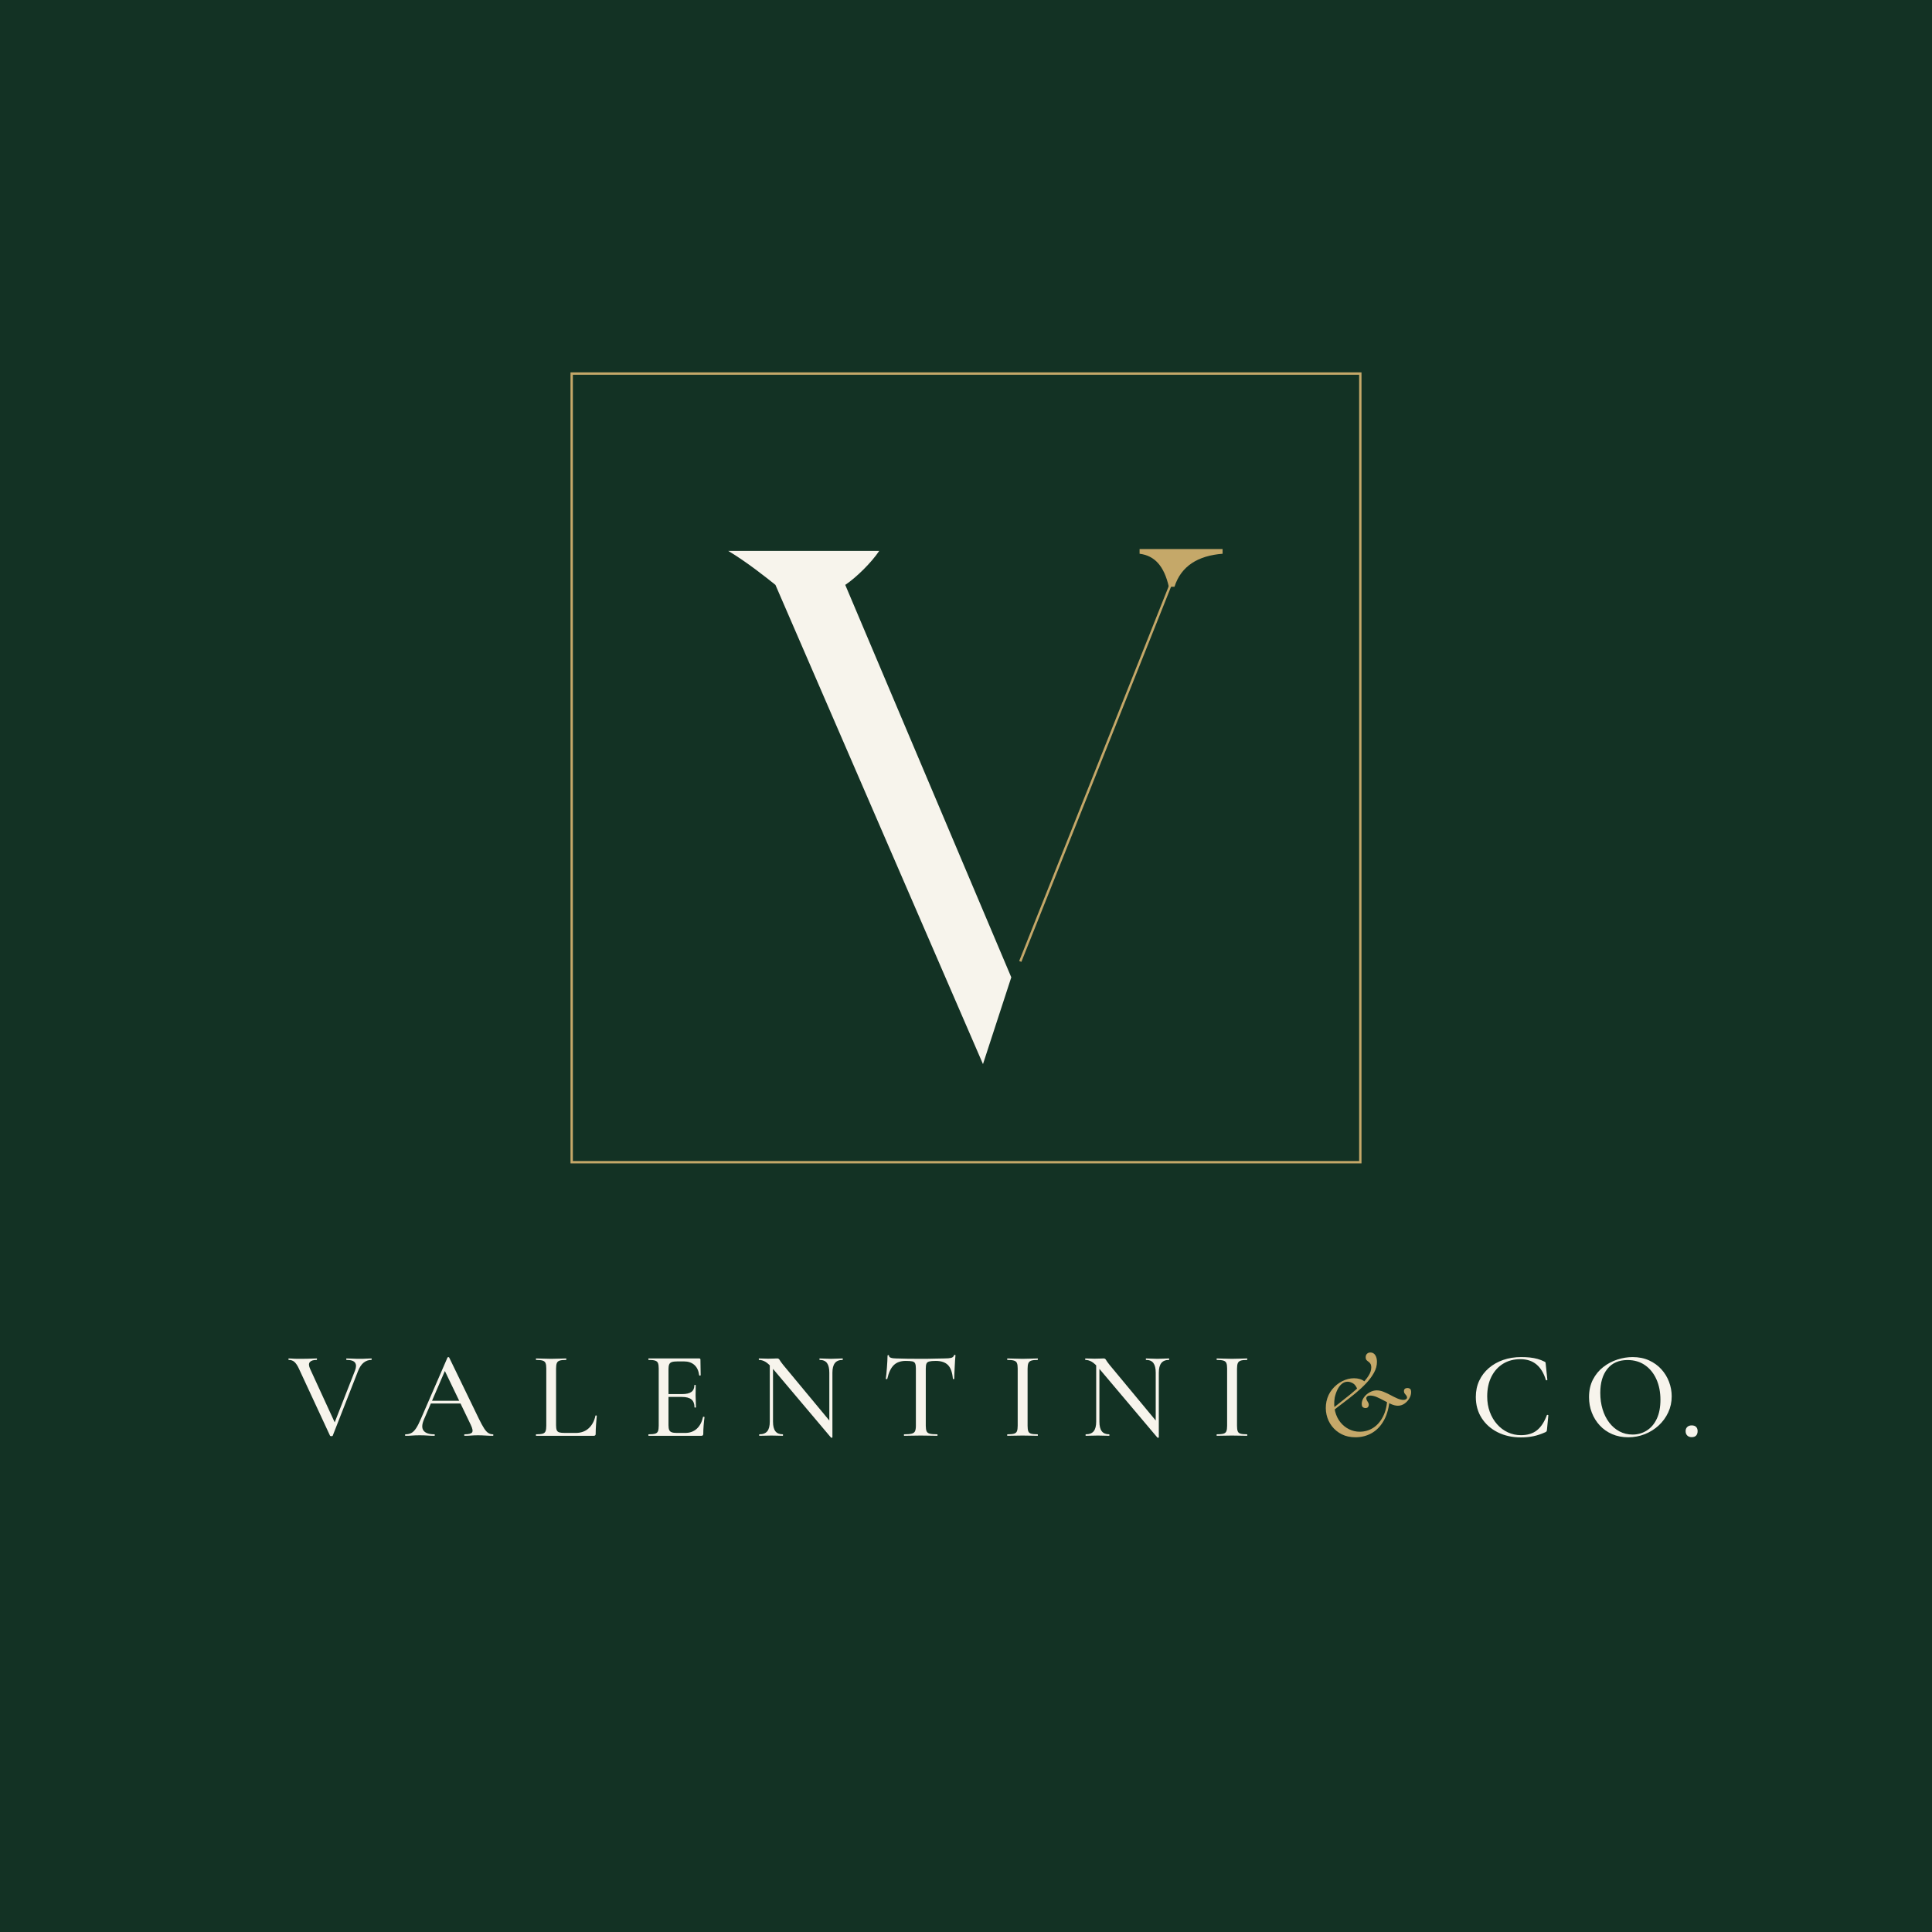
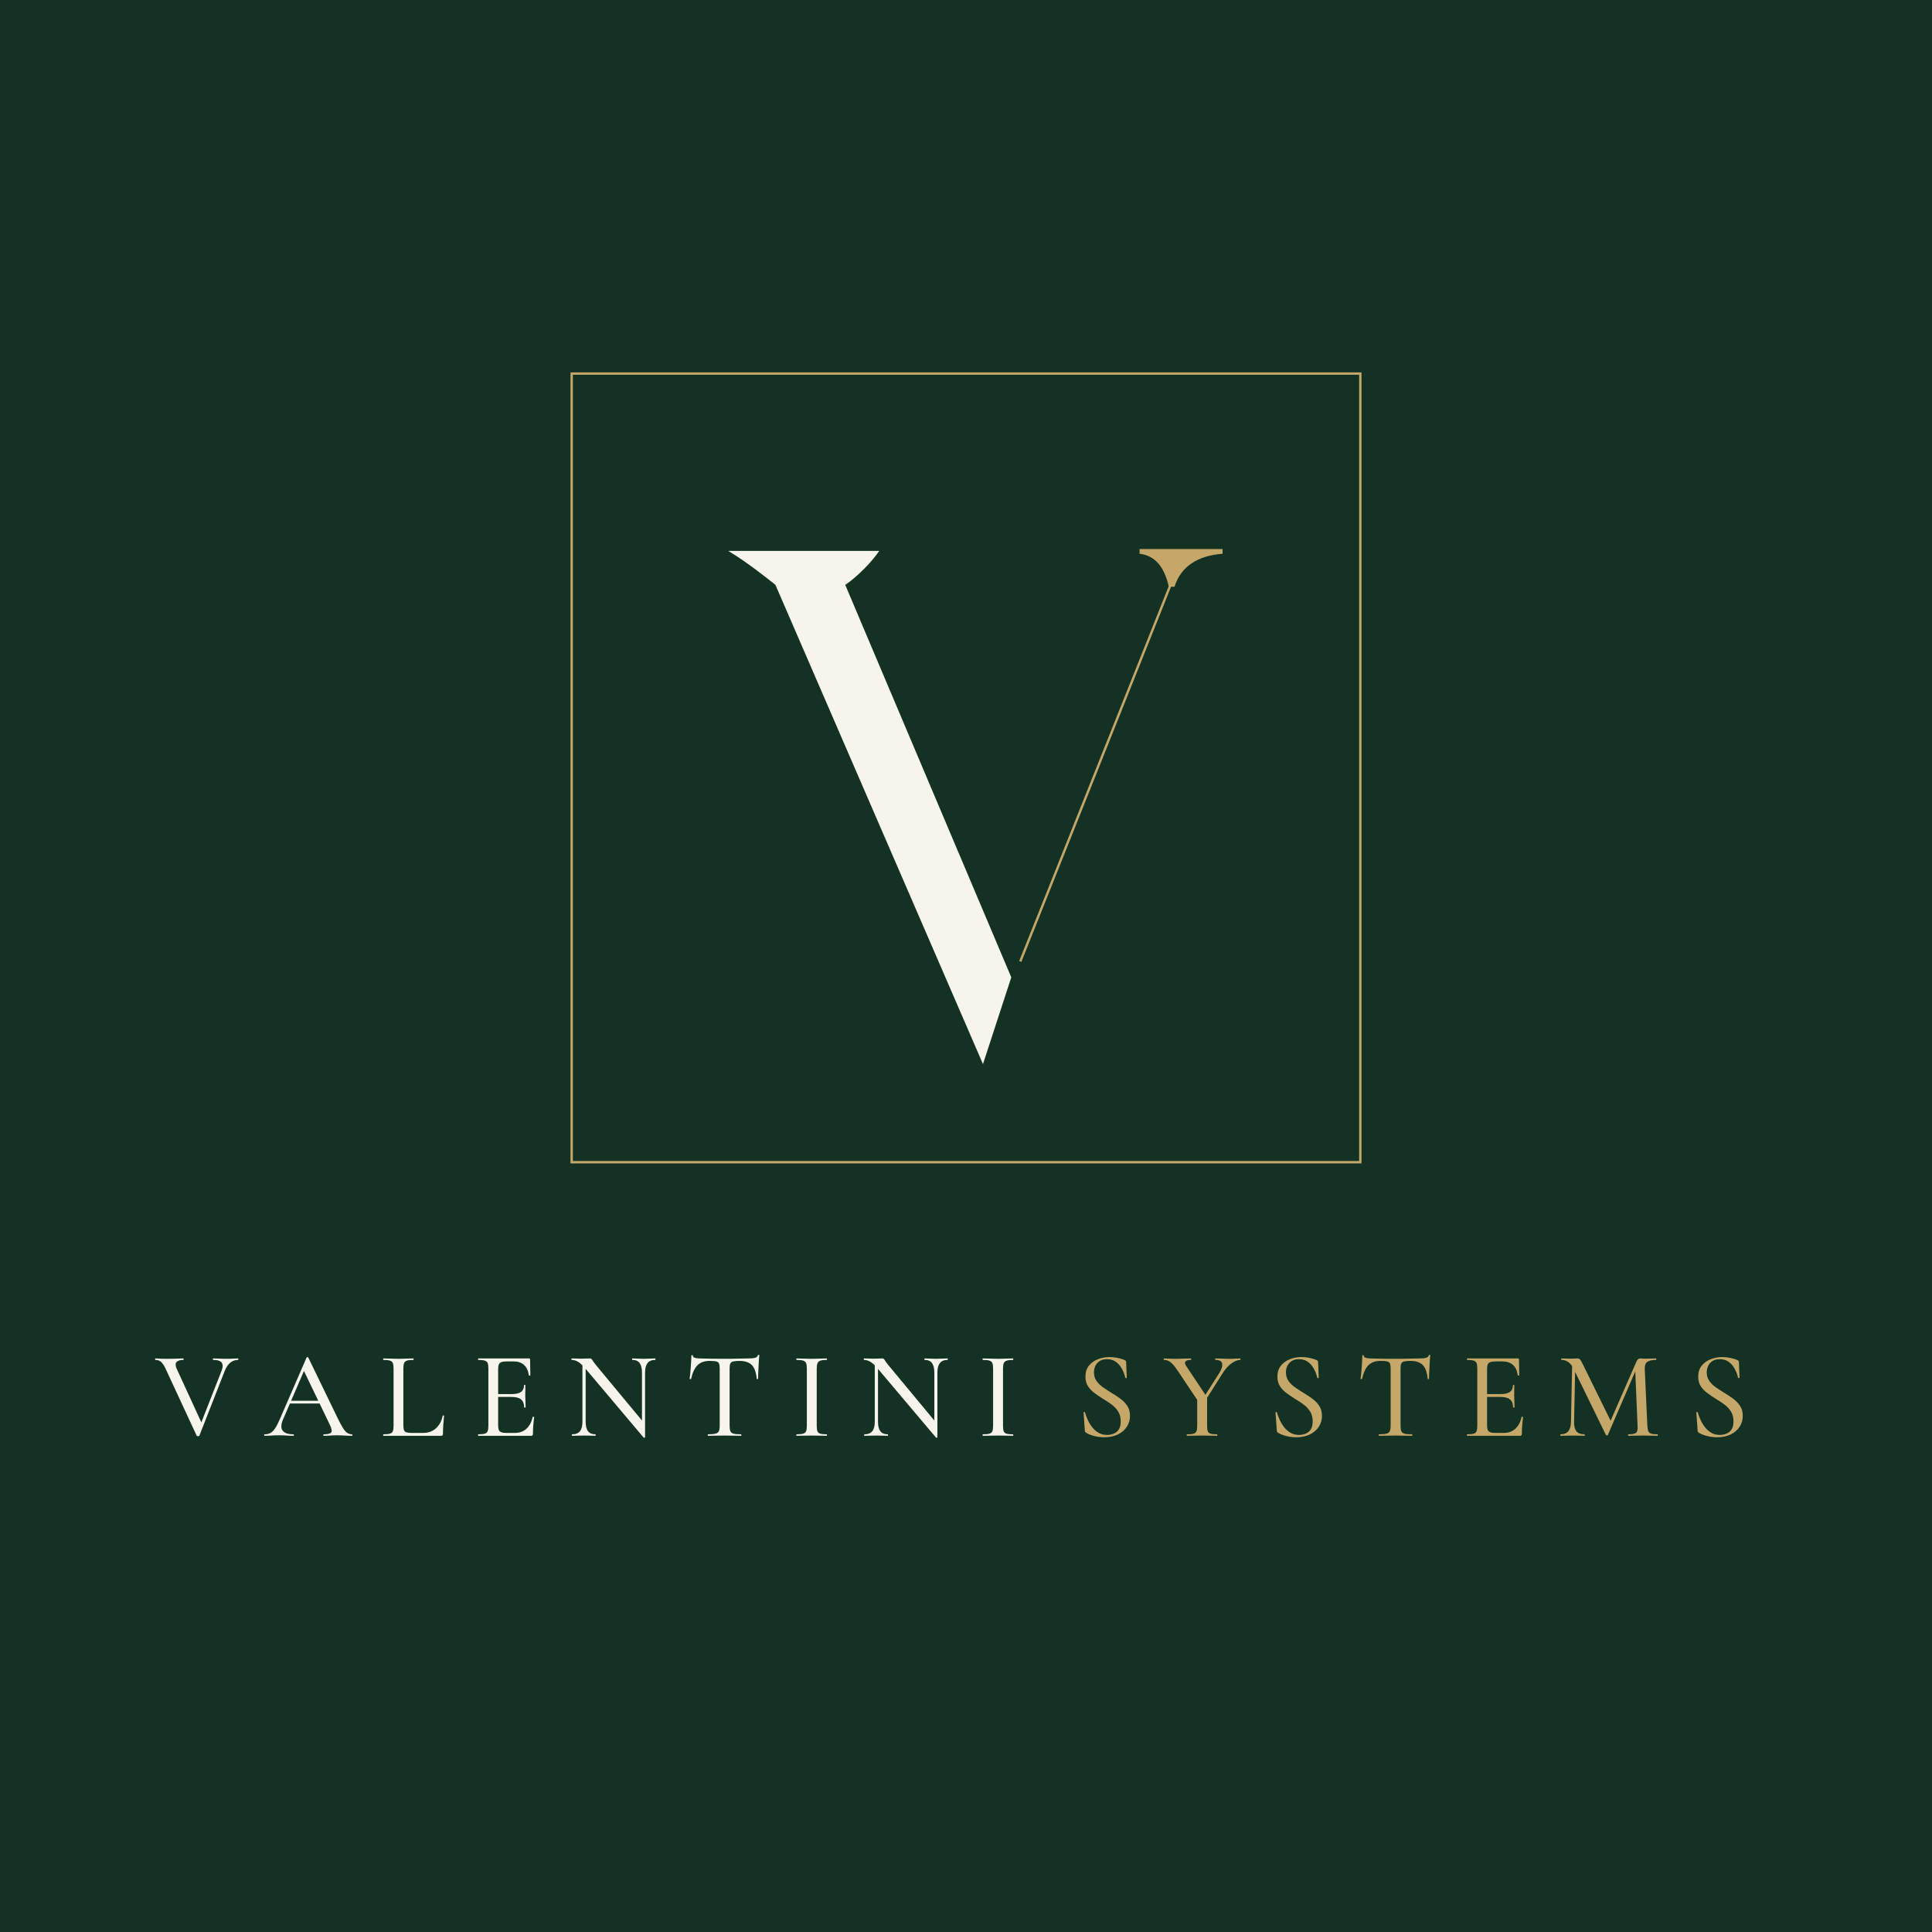
<svg xmlns="http://www.w3.org/2000/svg" viewBox="0 0 1024 1024">
  <rect width="1024" height="1024" fill="#133224" />
  <g transform="translate(302 197)">
    <rect x="1" y="1" width="418" height="418" fill="none" stroke="#C5A869" stroke-width="1.25" vector-effect="non-scaling-stroke" />
    <path fill="#F7F4EC" d="M 84 95 H 164 C 160 101, 152 109, 146 113 L 234 321 L 219 367 L 109 113 C 104 109, 94 101, 84 95 Z" />
    <path fill="#C5A869" d="M 302 94 H 346 V 96.5 C 333 97.5, 324 103, 320.5 114 L 317.5 114 C 315 103, 310 97.5, 302 96.5 Z" />
    <line x1="318" y1="114" x2="239" y2="312" stroke="#C5A869" stroke-width="1.25" stroke-linecap="square" vector-effect="non-scaling-stroke" />
  </g>
-   <path fill="#F7F4EC" d="M196.821 720.0Q197.018 720.0 197.018 720.394Q197.018 720.787 196.821 720.787Q194.59 720.787 192.786 722.198Q190.982 723.608 189.736 726.757L176.354 760.934Q176.288 761.197 175.665 761.197Q175.042 761.197 174.91 760.934L158.445 725.445Q157.33 723.018 156.116 721.902Q154.902 720.787 153.066 720.787Q152.869 720.787 152.869 720.394Q152.869 720.0 153.066 720.0Q153.918 720.0 154.64 720.066Q155.362 720.131 156.214 720.164Q157.067 720.197 158.314 720.197Q160.806 720.197 162.578 720.164Q164.349 720.131 165.595 720.066Q166.842 720.0 167.826 720.0Q168.022 720.0 168.022 720.394Q168.022 720.787 167.826 720.787Q165.202 720.787 164.218 721.935Q163.234 723.083 164.414 725.642L177.862 754.899L175.501 758.704L188.162 726.429Q189.211 723.739 188.194 722.263Q187.178 720.787 183.701 720.787Q183.504 720.787 183.504 720.394Q183.504 720.0 183.701 720.0Q185.406 720.0 186.948 720.098Q188.49 720.197 190.982 720.197Q192.885 720.197 194.033 720.098Q195.181 720.0 196.821 720.0Z" />
-   <path fill="#F7F4EC" d="M227.267 743.878 228.054 742.435H245.898L246.357 743.878ZM261.182 760.213Q261.51 760.213 261.51 760.606Q261.51 761.0 261.182 761.0Q259.28 761.0 257.279 760.869Q255.278 760.738 253.376 760.738Q251.277 760.738 249.735 760.869Q248.194 761.0 246.291 761.0Q246.029 761.0 246.029 760.606Q246.029 760.213 246.291 760.213Q249.506 760.213 250.227 759.196Q250.949 758.179 249.506 755.162L235.402 725.838L237.501 722.69L224.709 752.341Q223.003 756.342 224.512 758.278Q226.021 760.213 230.154 760.213Q230.482 760.213 230.482 760.606Q230.482 761.0 230.154 761.0Q228.186 761.0 226.546 760.869Q224.906 760.738 222.413 760.738Q219.986 760.738 218.51 760.869Q217.034 761.0 214.934 761.0Q214.672 761.0 214.672 760.606Q214.672 760.213 214.934 760.213Q216.706 760.213 218.018 759.524Q219.33 758.835 220.543 756.998Q221.757 755.162 223.2 751.75L237.173 719.541Q237.238 719.344 237.632 719.311Q238.026 719.278 238.091 719.541L253.835 752.013Q255.41 755.227 256.558 757.031Q257.706 758.835 258.821 759.524Q259.936 760.213 261.182 760.213Z" />
-   <path fill="#F7F4EC" d="M294.726 725.379V755.424Q294.726 757.13 295.087 758.015Q295.448 758.901 296.465 759.196Q297.482 759.491 299.515 759.491H305.091Q309.355 759.491 312.045 756.998Q314.734 754.506 315.587 750.373Q315.587 750.176 315.948 750.209Q316.309 750.242 316.309 750.438Q316.112 752.341 315.915 755.03Q315.718 757.72 315.718 760.016Q315.718 761.0 314.734 761.0H284.165Q284.034 761.0 284.034 760.606Q284.034 760.213 284.165 760.213Q286.461 760.213 287.609 759.885Q288.757 759.557 289.15 758.573Q289.544 757.589 289.544 755.686V725.314Q289.544 723.411 289.15 722.46Q288.757 721.509 287.609 721.148Q286.461 720.787 284.165 720.787Q284.034 720.787 284.034 720.394Q284.034 720.0 284.165 720.0Q285.739 720.0 287.806 720.098Q289.872 720.197 292.102 720.197Q294.464 720.197 296.465 720.098Q298.466 720.0 300.04 720.0Q300.171 720.0 300.171 720.394Q300.171 720.787 300.04 720.787Q297.744 720.787 296.629 721.148Q295.514 721.509 295.12 722.493Q294.726 723.477 294.726 725.379Z" />
-   <path fill="#F7F4EC" d="M371.766 761.0H343.821Q343.624 761.0 343.624 760.606Q343.624 760.213 343.821 760.213Q346.051 760.213 347.199 759.885Q348.347 759.557 348.741 758.573Q349.134 757.589 349.134 755.686V725.314Q349.134 723.411 348.741 722.46Q348.347 721.509 347.199 721.148Q346.051 720.787 343.821 720.787Q343.624 720.787 343.624 720.394Q343.624 720.0 343.821 720.0H370.586Q371.242 720.0 371.242 720.59L371.373 728.856Q371.373 729.053 371.012 729.086Q370.651 729.118 370.586 728.922Q370.126 725.314 368.027 723.444Q365.928 721.574 362.517 721.574H359.171Q357.203 721.574 356.154 721.902Q355.104 722.23 354.71 723.116Q354.317 724.002 354.317 725.576V755.424Q354.317 756.998 354.678 757.884Q355.038 758.77 356.022 759.13Q357.006 759.491 358.778 759.491H363.107Q366.846 759.491 369.274 757.294Q371.701 755.096 372.619 751.029Q372.619 750.832 373.013 750.898Q373.406 750.963 373.406 751.16Q373.144 752.931 372.947 755.424Q372.75 757.917 372.75 760.016Q372.75 761.0 371.766 761.0ZM368.093 745.912Q368.093 743.091 366.486 741.746Q364.878 740.402 361.336 740.402H351.824V738.893H361.533Q364.878 738.893 366.453 737.745Q368.027 736.597 368.027 734.17Q368.027 734.038 368.388 734.038Q368.749 734.038 368.749 734.17Q368.749 736.203 368.716 737.318Q368.683 738.434 368.683 739.68Q368.683 741.189 368.782 742.698Q368.88 744.206 368.88 745.912Q368.88 746.043 368.486 746.043Q368.093 746.043 368.093 745.912Z" />
-   <path fill="#F7F4EC" d="M408.003 753.522V721.509L409.709 721.64V753.522Q409.709 756.933 410.955 758.573Q412.202 760.213 414.891 760.213Q415.022 760.213 415.022 760.606Q415.022 761.0 414.891 761.0Q413.514 761.0 412.103 760.934Q410.693 760.869 408.922 760.869Q407.216 760.869 405.576 760.934Q403.936 761.0 402.493 761.0Q402.362 761.0 402.362 760.606Q402.362 760.213 402.493 760.213Q405.379 760.213 406.691 758.573Q408.003 756.933 408.003 753.522ZM441.197 761.853Q441.197 761.984 440.902 762.017Q440.606 762.05 440.475 761.984L409.578 725.379Q407.282 722.69 405.609 721.738Q403.936 720.787 402.296 720.787Q402.165 720.787 402.165 720.394Q402.165 720.0 402.296 720.0Q403.542 720.0 404.789 720.066Q406.035 720.131 407.085 720.131Q408.659 720.131 409.971 720.066Q411.283 720.0 411.939 720.0Q412.792 720.0 413.186 720.754Q413.579 721.509 415.088 723.411L440.672 754.243ZM441.197 727.544V761.853L439.557 759.819V727.544Q439.557 724.133 438.343 722.46Q437.13 720.787 434.44 720.787Q434.309 720.787 434.309 720.394Q434.309 720.0 434.44 720.0Q435.818 720.0 437.261 720.098Q438.704 720.197 440.41 720.197Q442.05 720.197 443.624 720.098Q445.198 720.0 446.576 720.0Q446.707 720.0 446.707 720.394Q446.707 720.787 446.576 720.787Q443.821 720.787 442.509 722.46Q441.197 724.133 441.197 727.544Z" />
-   <path fill="#F7F4EC" d="M480.054 721.312Q475.987 721.312 473.691 723.575Q471.395 725.838 470.28 730.824Q470.214 730.955 469.854 730.955Q469.493 730.955 469.493 730.758Q469.624 729.906 469.788 728.331Q469.952 726.757 470.083 724.92Q470.214 723.083 470.313 721.378Q470.411 719.672 470.411 718.557Q470.411 718.229 470.805 718.229Q471.198 718.229 471.198 718.557Q471.198 719.213 471.854 719.508Q472.51 719.803 473.363 719.902Q474.216 720.0 474.806 720.0Q480.448 720.197 487.992 720.197Q492.584 720.197 495.339 720.098Q498.094 720.0 500.653 720.0Q502.883 720.0 504.097 719.705Q505.31 719.41 505.638 718.36Q505.704 718.098 506.065 718.098Q506.426 718.098 506.426 718.36Q506.294 719.344 506.196 721.115Q506.098 722.886 505.999 724.789Q505.901 726.691 505.835 728.331Q505.77 729.971 505.77 730.758Q505.77 730.955 505.409 730.955Q505.048 730.955 505.048 730.758Q504.589 725.642 502.424 723.477Q500.259 721.312 495.995 721.312Q493.699 721.312 492.551 721.607Q491.403 721.902 491.042 722.755Q490.682 723.608 490.682 725.445V755.686Q490.682 757.589 491.108 758.573Q491.534 759.557 492.814 759.885Q494.093 760.213 496.782 760.213Q496.914 760.213 496.914 760.606Q496.914 761.0 496.782 761.0Q495.011 761.0 492.814 760.934Q490.616 760.869 487.992 760.869Q485.499 760.869 483.302 760.934Q481.104 761.0 479.267 761.0Q479.07 761.0 479.07 760.606Q479.07 760.213 479.267 760.213Q481.826 760.213 483.17 759.885Q484.515 759.557 484.974 758.573Q485.434 757.589 485.434 755.686V725.314Q485.434 723.542 485.04 722.657Q484.646 721.771 483.466 721.542Q482.285 721.312 480.054 721.312Z" />
-   <path fill="#F7F4EC" d="M544.645 755.686Q544.645 757.589 545.006 758.573Q545.366 759.557 546.514 759.885Q547.662 760.213 549.958 760.213Q550.09 760.213 550.09 760.606Q550.09 761.0 549.958 761.0Q548.318 761.0 546.318 760.934Q544.317 760.869 541.955 760.869Q539.659 760.869 537.626 760.934Q535.592 761.0 533.952 761.0Q533.821 761.0 533.821 760.606Q533.821 760.213 533.952 760.213Q536.248 760.213 537.429 759.885Q538.61 759.557 539.003 758.573Q539.397 757.589 539.397 755.686V725.314Q539.397 723.411 539.003 722.46Q538.61 721.509 537.429 721.148Q536.248 720.787 533.952 720.787Q533.821 720.787 533.821 720.394Q533.821 720.0 533.952 720.0Q535.592 720.0 537.626 720.098Q539.659 720.197 541.955 720.197Q544.317 720.197 546.35 720.098Q548.384 720.0 549.958 720.0Q550.09 720.0 550.09 720.394Q550.09 720.787 549.958 720.787Q547.662 720.787 546.547 721.181Q545.432 721.574 545.038 722.558Q544.645 723.542 544.645 725.445Z" />
-   <path fill="#F7F4EC" d="M581.003 753.522V721.509L582.709 721.64V753.522Q582.709 756.933 583.955 758.573Q585.202 760.213 587.891 760.213Q588.022 760.213 588.022 760.606Q588.022 761.0 587.891 761.0Q586.514 761.0 585.103 760.934Q583.693 760.869 581.922 760.869Q580.216 760.869 578.576 760.934Q576.936 761.0 575.493 761.0Q575.362 761.0 575.362 760.606Q575.362 760.213 575.493 760.213Q578.379 760.213 579.691 758.573Q581.003 756.933 581.003 753.522ZM614.197 761.853Q614.197 761.984 613.902 762.017Q613.606 762.05 613.475 761.984L582.578 725.379Q580.282 722.69 578.609 721.738Q576.936 720.787 575.296 720.787Q575.165 720.787 575.165 720.394Q575.165 720.0 575.296 720.0Q576.542 720.0 577.789 720.066Q579.035 720.131 580.085 720.131Q581.659 720.131 582.971 720.066Q584.283 720.0 584.939 720.0Q585.792 720.0 586.186 720.754Q586.579 721.509 588.088 723.411L613.672 754.243ZM614.197 727.544V761.853L612.557 759.819V727.544Q612.557 724.133 611.343 722.46Q610.13 720.787 607.44 720.787Q607.309 720.787 607.309 720.394Q607.309 720.0 607.44 720.0Q608.818 720.0 610.261 720.098Q611.704 720.197 613.41 720.197Q615.05 720.197 616.624 720.098Q618.198 720.0 619.576 720.0Q619.707 720.0 619.707 720.394Q619.707 720.787 619.576 720.787Q616.821 720.787 615.509 722.46Q614.197 724.133 614.197 727.544Z" />
-   <path fill="#F7F4EC" d="M655.645 755.686Q655.645 757.589 656.006 758.573Q656.366 759.557 657.514 759.885Q658.662 760.213 660.958 760.213Q661.09 760.213 661.09 760.606Q661.09 761.0 660.958 761.0Q659.318 761.0 657.318 760.934Q655.317 760.869 652.955 760.869Q650.659 760.869 648.626 760.934Q646.592 761.0 644.952 761.0Q644.821 761.0 644.821 760.606Q644.821 760.213 644.952 760.213Q647.248 760.213 648.429 759.885Q649.61 759.557 650.003 758.573Q650.397 757.589 650.397 755.686V725.314Q650.397 723.411 650.003 722.46Q649.61 721.509 648.429 721.148Q647.248 720.787 644.952 720.787Q644.821 720.787 644.821 720.394Q644.821 720.0 644.952 720.0Q646.592 720.0 648.626 720.098Q650.659 720.197 652.955 720.197Q655.317 720.197 657.35 720.098Q659.384 720.0 660.958 720.0Q661.09 720.0 661.09 720.394Q661.09 720.787 660.958 720.787Q658.662 720.787 657.547 721.181Q656.432 721.574 656.038 722.558Q655.645 723.542 655.645 725.445Z" />
-   <path fill="#C5A869" d="M718.402 761.787Q714.334 761.787 711.186 760.213Q708.037 758.638 705.938 755.916Q703.838 753.194 703.084 749.782Q702.33 746.371 703.051 742.763Q703.838 739.155 706.069 736.4Q708.299 733.645 711.382 732.07Q714.466 730.496 717.68 730.496Q719.32 730.496 720.862 730.955Q722.403 731.414 723.584 732.53L719.451 736.334Q718.467 733.907 716.991 733.12Q715.515 732.333 714.269 732.333Q712.563 732.333 711.186 733.481Q709.808 734.629 708.89 736.498Q707.971 738.368 707.446 740.664Q706.79 744.731 707.643 748.077Q708.496 751.422 710.431 753.817Q712.366 756.211 715.023 757.523Q717.68 758.835 720.632 758.835Q724.634 758.835 727.848 756.769Q731.062 754.702 733.096 750.668Q735.13 746.634 735.326 740.73L736.573 741.123Q736.114 748.011 733.621 752.603Q731.128 757.195 727.192 759.491Q723.256 761.787 718.402 761.787ZM705.872 748.274 705.15 747.552Q707.315 745.65 710.169 743.452Q713.022 741.254 715.942 738.86Q718.861 736.466 721.321 734.038Q723.781 731.611 725.29 729.282Q726.798 726.954 726.798 724.854Q726.798 723.542 726.372 722.854Q725.946 722.165 725.355 721.771Q724.765 721.378 724.306 720.886Q723.846 720.394 723.846 719.344Q723.846 718.229 724.535 717.54Q725.224 716.851 726.339 716.851Q727.979 716.851 728.898 718.229Q729.816 719.606 729.816 721.837Q729.816 724.723 728.242 727.577Q726.667 730.43 724.109 733.153Q721.55 735.875 718.402 738.466Q715.253 741.058 711.973 743.518Q708.693 745.978 705.872 748.274ZM723.65 746.306Q722.928 746.306 722.338 745.846Q721.747 745.387 721.747 744.075Q721.747 742.304 722.895 740.664Q724.043 739.024 725.913 737.974Q727.782 736.925 729.685 736.925Q731.456 736.925 733.326 737.679Q735.195 738.434 737.065 739.45Q738.934 740.467 740.673 741.222Q742.411 741.976 743.854 741.976Q744.707 741.976 745.232 741.615Q745.757 741.254 745.757 740.73Q745.757 740.139 745.363 739.647Q744.97 739.155 744.543 738.63Q744.117 738.106 744.117 737.318Q744.117 736.531 744.609 736.105Q745.101 735.678 746.019 735.678Q746.806 735.678 747.364 736.105Q747.922 736.531 747.922 737.909Q747.922 739.549 746.938 741.222Q745.954 742.894 744.379 743.977Q742.805 745.059 740.902 745.059Q739.262 745.059 737.393 744.239Q735.523 743.419 733.588 742.37Q731.653 741.32 729.783 740.5Q727.914 739.68 726.274 739.68Q725.224 739.68 724.699 740.106Q724.174 740.533 724.174 741.058Q724.174 741.714 724.502 742.271Q724.83 742.829 725.158 743.386Q725.486 743.944 725.486 744.6Q725.486 745.19 725.093 745.748Q724.699 746.306 723.65 746.306Z" />
-   <path fill="#F7F4EC" d="M806.29 719.278Q808.782 719.278 810.914 719.508Q813.046 719.738 814.916 720.262Q816.786 720.787 818.491 721.64Q819.016 721.837 819.114 722.066Q819.213 722.296 819.278 723.083L820.131 731.349Q820.131 731.48 819.77 731.578Q819.41 731.677 819.344 731.414Q817.704 725.97 814.358 723.182Q811.013 720.394 805.83 720.394Q800.582 720.394 796.646 722.821Q792.71 725.248 790.48 729.676Q788.25 734.104 788.25 740.139Q788.25 744.6 789.627 748.339Q791.005 752.078 793.465 754.866Q795.925 757.654 799.172 759.163Q802.419 760.672 806.158 760.672Q811.406 760.672 814.654 758.048Q817.901 755.424 819.869 750.045Q820.0 749.848 820.328 749.914Q820.656 749.979 820.656 750.176L819.934 757.654Q819.869 758.442 819.705 758.638Q819.541 758.835 819.082 759.098Q815.736 760.606 812.686 761.23Q809.635 761.853 806.158 761.853Q799.205 761.853 793.793 759.13Q788.381 756.408 785.298 751.586Q782.214 746.765 782.214 740.402Q782.214 735.678 784.018 731.808Q785.822 727.938 789.102 725.117Q792.382 722.296 796.745 720.787Q801.107 719.278 806.29 719.278Z" />
-   <path fill="#F7F4EC" d="M863.01 761.787Q858.286 761.787 854.449 760.114Q850.611 758.442 847.889 755.49Q845.166 752.538 843.69 748.7Q842.214 744.862 842.214 740.533Q842.214 735.219 844.281 731.218Q846.347 727.216 849.758 724.559Q853.17 721.902 857.237 720.59Q861.304 719.278 865.306 719.278Q870.16 719.278 873.998 721.017Q877.835 722.755 880.525 725.707Q883.214 728.659 884.625 732.398Q886.035 736.138 886.035 740.074Q886.035 744.666 884.198 748.602Q882.362 752.538 879.18 755.49Q875.998 758.442 871.833 760.114Q867.667 761.787 863.01 761.787ZM865.306 760.344Q869.438 760.344 872.817 758.212Q876.195 756.08 878.13 751.98Q880.066 747.88 880.066 741.91Q880.066 735.81 877.934 731.054Q875.802 726.298 871.898 723.575Q867.995 720.853 862.616 720.853Q855.728 720.853 851.956 725.51Q848.184 730.168 848.184 738.237Q848.184 742.894 849.398 746.929Q850.611 750.963 852.907 753.981Q855.203 756.998 858.352 758.671Q861.501 760.344 865.306 760.344Z" />
-   <path fill="#F7F4EC" d="M896.626 761.722Q895.182 761.722 894.297 760.869Q893.411 760.016 893.411 758.507Q893.411 757.13 894.297 756.31Q895.182 755.49 896.626 755.49Q898.2 755.49 898.987 756.31Q899.774 757.13 899.774 758.507Q899.774 760.016 898.987 760.869Q898.2 761.722 896.626 761.722Z" />
+   <path fill="#F7F4EC" d="M126.141 720.0Q126.338 720.0 126.338 720.394Q126.338 720.787 126.141 720.787Q123.91 720.787 122.106 722.198Q120.302 723.608 119.056 726.757L105.674 760.934Q105.608 761.197 104.985 761.197Q104.362 761.197 104.23 760.934L87.765 725.445Q86.65 723.018 85.436 721.902Q84.222 720.787 82.386 720.787Q82.189 720.787 82.189 720.394Q82.189 720.0 82.386 720.0Q83.238 720.0 83.96 720.066Q84.682 720.131 85.534 720.164Q86.387 720.197 87.634 720.197Q90.126 720.197 91.898 720.164Q93.669 720.131 94.915 720.066Q96.162 720.0 97.146 720.0Q97.342 720.0 97.342 720.394Q97.342 720.787 97.146 720.787Q94.522 720.787 93.538 721.935Q92.554 723.083 93.734 725.642L107.182 754.899L104.821 758.704L117.482 726.429Q118.531 723.739 117.514 722.263Q116.498 720.787 113.021 720.787Q112.824 720.787 112.824 720.394Q112.824 720.0 113.021 720.0Q114.726 720.0 116.268 720.098Q117.81 720.197 120.302 720.197Q122.205 720.197 123.353 720.098Q124.501 720.0 126.141 720.0Z" />
+   <path fill="#F7F4EC" d="M152.578 743.878 153.365 742.435H171.208L171.667 743.878ZM186.493 760.213Q186.821 760.213 186.821 760.606Q186.821 761.0 186.493 761.0Q184.59 761.0 182.59 760.869Q180.589 760.738 178.686 760.738Q176.587 760.738 175.046 760.869Q173.504 761.0 171.602 761.0Q171.339 761.0 171.339 760.606Q171.339 760.213 171.602 760.213Q174.816 760.213 175.538 759.196Q176.259 758.179 174.816 755.162L160.712 725.838L162.811 722.69L150.019 752.341Q148.314 756.342 149.822 758.278Q151.331 760.213 155.464 760.213Q155.792 760.213 155.792 760.606Q155.792 761.0 155.464 761.0Q153.496 761.0 151.856 760.869Q150.216 760.738 147.723 760.738Q145.296 760.738 143.82 760.869Q142.344 761.0 140.245 761.0Q139.982 761.0 139.982 760.606Q139.982 760.213 140.245 760.213Q142.016 760.213 143.328 759.524Q144.64 758.835 145.854 756.998Q147.067 755.162 148.51 751.75L162.483 719.541Q162.549 719.344 162.942 719.311Q163.336 719.278 163.402 719.541L179.146 752.013Q180.72 755.227 181.868 757.031Q183.016 758.835 184.131 759.524Q185.246 760.213 186.493 760.213Z" />
+   <path fill="#F7F4EC" d="M213.782 725.379V755.424Q213.782 757.13 214.143 758.015Q214.504 758.901 215.521 759.196Q216.538 759.491 218.571 759.491H224.147Q228.411 759.491 231.101 756.998Q233.79 754.506 234.643 750.373Q234.643 750.176 235.004 750.209Q235.365 750.242 235.365 750.438Q235.168 752.341 234.971 755.03Q234.774 757.72 234.774 760.016Q234.774 761.0 233.79 761.0H203.221Q203.09 761.0 203.09 760.606Q203.09 760.213 203.221 760.213Q205.517 760.213 206.665 759.885Q207.813 759.557 208.206 758.573Q208.6 757.589 208.6 755.686V725.314Q208.6 723.411 208.206 722.46Q207.813 721.509 206.665 721.148Q205.517 720.787 203.221 720.787Q203.09 720.787 203.09 720.394Q203.09 720.0 203.221 720.0Q204.795 720.0 206.862 720.098Q208.928 720.197 211.158 720.197Q213.52 720.197 215.521 720.098Q217.522 720.0 219.096 720.0Q219.227 720.0 219.227 720.394Q219.227 720.787 219.096 720.787Q216.8 720.787 215.685 721.148Q214.57 721.509 214.176 722.493Q213.782 723.477 213.782 725.379Z" />
+   <path fill="#F7F4EC" d="M281.482 761.0H253.536Q253.339 761.0 253.339 760.606Q253.339 760.213 253.536 760.213Q255.766 760.213 256.914 759.885Q258.062 759.557 258.456 758.573Q258.85 757.589 258.85 755.686V725.314Q258.85 723.411 258.456 722.46Q258.062 721.509 256.914 721.148Q255.766 720.787 253.536 720.787Q253.339 720.787 253.339 720.394Q253.339 720.0 253.536 720.0H280.301Q280.957 720.0 280.957 720.59L281.088 728.856Q281.088 729.053 280.727 729.086Q280.366 729.118 280.301 728.922Q279.842 725.314 277.742 723.444Q275.643 721.574 272.232 721.574H268.886Q266.918 721.574 265.869 721.902Q264.819 722.23 264.426 723.116Q264.032 724.002 264.032 725.576V755.424Q264.032 756.998 264.393 757.884Q264.754 758.77 265.738 759.13Q266.722 759.491 268.493 759.491H272.822Q276.562 759.491 278.989 757.294Q281.416 755.096 282.334 751.029Q282.334 750.832 282.728 750.898Q283.122 750.963 283.122 751.16Q282.859 752.931 282.662 755.424Q282.466 757.917 282.466 760.016Q282.466 761.0 281.482 761.0ZM277.808 745.912Q277.808 743.091 276.201 741.746Q274.594 740.402 271.051 740.402H261.539V738.893H271.248Q274.594 738.893 276.168 737.745Q277.742 736.597 277.742 734.17Q277.742 734.038 278.103 734.038Q278.464 734.038 278.464 734.17Q278.464 736.203 278.431 737.318Q278.398 738.434 278.398 739.68Q278.398 741.189 278.497 742.698Q278.595 744.206 278.595 745.912Q278.595 746.043 278.202 746.043Q277.808 746.043 277.808 745.912Z" />
+   <path fill="#F7F4EC" d="M308.706 753.522V721.509L310.411 721.64V753.522Q310.411 756.933 311.658 758.573Q312.904 760.213 315.594 760.213Q315.725 760.213 315.725 760.606Q315.725 761.0 315.594 761.0Q314.216 761.0 312.806 760.934Q311.395 760.869 309.624 760.869Q307.918 760.869 306.278 760.934Q304.638 761.0 303.195 761.0Q303.064 761.0 303.064 760.606Q303.064 760.213 303.195 760.213Q306.082 760.213 307.394 758.573Q308.706 756.933 308.706 753.522ZM341.899 761.853Q341.899 761.984 341.604 762.017Q341.309 762.05 341.178 761.984L310.28 725.379Q307.984 722.69 306.311 721.738Q304.638 720.787 302.998 720.787Q302.867 720.787 302.867 720.394Q302.867 720.0 302.998 720.0Q304.245 720.0 305.491 720.066Q306.738 720.131 307.787 720.131Q309.362 720.131 310.674 720.066Q311.986 720.0 312.642 720.0Q313.494 720.0 313.888 720.754Q314.282 721.509 315.79 723.411L341.374 754.243ZM341.899 727.544V761.853L340.259 759.819V727.544Q340.259 724.133 339.046 722.46Q337.832 720.787 335.142 720.787Q335.011 720.787 335.011 720.394Q335.011 720.0 335.142 720.0Q336.52 720.0 337.963 720.098Q339.406 720.197 341.112 720.197Q342.752 720.197 344.326 720.098Q345.901 720.0 347.278 720.0Q347.41 720.0 347.41 720.394Q347.41 720.787 347.278 720.787Q344.523 720.787 343.211 722.46Q341.899 724.133 341.899 727.544Z" />
+   <path fill="#F7F4EC" d="M376.077 721.312Q372.01 721.312 369.714 723.575Q367.418 725.838 366.302 730.824Q366.237 730.955 365.876 730.955Q365.515 730.955 365.515 730.758Q365.646 729.906 365.81 728.331Q365.974 726.757 366.106 724.92Q366.237 723.083 366.335 721.378Q366.434 719.672 366.434 718.557Q366.434 718.229 366.827 718.229Q367.221 718.229 367.221 718.557Q367.221 719.213 367.877 719.508Q368.533 719.803 369.386 719.902Q370.238 720.0 370.829 720.0Q376.47 720.197 384.014 720.197Q388.606 720.197 391.362 720.098Q394.117 720.0 396.675 720.0Q398.906 720.0 400.119 719.705Q401.333 719.41 401.661 718.36Q401.726 718.098 402.087 718.098Q402.448 718.098 402.448 718.36Q402.317 719.344 402.218 721.115Q402.12 722.886 402.022 724.789Q401.923 726.691 401.858 728.331Q401.792 729.971 401.792 730.758Q401.792 730.955 401.431 730.955Q401.07 730.955 401.07 730.758Q400.611 725.642 398.446 723.477Q396.282 721.312 392.018 721.312Q389.722 721.312 388.574 721.607Q387.426 721.902 387.065 722.755Q386.704 723.608 386.704 725.445V755.686Q386.704 757.589 387.13 758.573Q387.557 759.557 388.836 759.885Q390.115 760.213 392.805 760.213Q392.936 760.213 392.936 760.606Q392.936 761.0 392.805 761.0Q391.034 761.0 388.836 760.934Q386.638 760.869 384.014 760.869Q381.522 760.869 379.324 760.934Q377.126 761.0 375.29 761.0Q375.093 761.0 375.093 760.606Q375.093 760.213 375.29 760.213Q377.848 760.213 379.193 759.885Q380.538 759.557 380.997 758.573Q381.456 757.589 381.456 755.686V725.314Q381.456 723.542 381.062 722.657Q380.669 721.771 379.488 721.542Q378.307 721.312 376.077 721.312Z" />
+   <path fill="#F7F4EC" d="M432.886 755.686Q432.886 757.589 433.247 758.573Q433.608 759.557 434.756 759.885Q435.904 760.213 438.2 760.213Q438.331 760.213 438.331 760.606Q438.331 761.0 438.2 761.0Q436.56 761.0 434.559 760.934Q432.558 760.869 430.197 760.869Q427.901 760.869 425.867 760.934Q423.834 761.0 422.194 761.0Q422.062 761.0 422.062 760.606Q422.062 760.213 422.194 760.213Q424.49 760.213 425.67 759.885Q426.851 759.557 427.245 758.573Q427.638 757.589 427.638 755.686V725.314Q427.638 723.411 427.245 722.46Q426.851 721.509 425.67 721.148Q424.49 720.787 422.194 720.787Q422.062 720.787 422.062 720.394Q422.062 720.0 422.194 720.0Q423.834 720.0 425.867 720.098Q427.901 720.197 430.197 720.197Q432.558 720.197 434.592 720.098Q436.626 720.0 438.2 720.0Q438.331 720.0 438.331 720.394Q438.331 720.787 438.2 720.787Q435.904 720.787 434.789 721.181Q433.674 721.574 433.28 722.558Q432.886 723.542 432.886 725.445Z" />
+   <path fill="#F7F4EC" d="M463.653 753.522V721.509L465.358 721.64V753.522Q465.358 756.933 466.605 758.573Q467.851 760.213 470.541 760.213Q470.672 760.213 470.672 760.606Q470.672 761.0 470.541 761.0Q469.163 761.0 467.753 760.934Q466.342 760.869 464.571 760.869Q462.866 760.869 461.226 760.934Q459.586 761.0 458.142 761.0Q458.011 761.0 458.011 760.606Q458.011 760.213 458.142 760.213Q461.029 760.213 462.341 758.573Q463.653 756.933 463.653 753.522ZM496.846 761.853Q496.846 761.984 496.551 762.017Q496.256 762.05 496.125 761.984L465.227 725.379Q462.931 722.69 461.258 721.738Q459.586 720.787 457.946 720.787Q457.814 720.787 457.814 720.394Q457.814 720.0 457.946 720.0Q459.192 720.0 460.438 720.066Q461.685 720.131 462.734 720.131Q464.309 720.131 465.621 720.066Q466.933 720.0 467.589 720.0Q468.442 720.0 468.835 720.754Q469.229 721.509 470.738 723.411L496.322 754.243ZM496.846 727.544V761.853L495.206 759.819V727.544Q495.206 724.133 493.993 722.46Q492.779 720.787 490.09 720.787Q489.958 720.787 489.958 720.394Q489.958 720.0 490.09 720.0Q491.467 720.0 492.91 720.098Q494.354 720.197 496.059 720.197Q497.699 720.197 499.274 720.098Q500.848 720.0 502.226 720.0Q502.357 720.0 502.357 720.394Q502.357 720.787 502.226 720.787Q499.47 720.787 498.158 722.46Q496.846 724.133 496.846 727.544Z" />
+   <path fill="#F7F4EC" d="M531.614 755.686Q531.614 757.589 531.975 758.573Q532.336 759.557 533.484 759.885Q534.632 760.213 536.928 760.213Q537.059 760.213 537.059 760.606Q537.059 761.0 536.928 761.0Q535.288 761.0 533.287 760.934Q531.286 760.869 528.925 760.869Q526.629 760.869 524.595 760.934Q522.562 761.0 520.922 761.0Q520.79 761.0 520.79 760.606Q520.79 760.213 520.922 760.213Q523.218 760.213 524.398 759.885Q525.579 759.557 525.973 758.573Q526.366 757.589 526.366 755.686V725.314Q526.366 723.411 525.973 722.46Q525.579 721.509 524.398 721.148Q523.218 720.787 520.922 720.787Q520.79 720.787 520.79 720.394Q520.79 720.0 520.922 720.0Q522.562 720.0 524.595 720.098Q526.629 720.197 528.925 720.197Q531.286 720.197 533.32 720.098Q535.354 720.0 536.928 720.0Q537.059 720.0 537.059 720.394Q537.059 720.787 536.928 720.787Q534.632 720.787 533.517 721.181Q532.402 721.574 532.008 722.558Q531.614 723.542 531.614 725.445Z" />
+   <path fill="#C5A869" d="M579.83 727.347Q579.83 729.971 581.142 731.874Q582.454 733.776 584.554 735.252Q586.653 736.728 589.014 738.171Q591.442 739.614 593.705 741.254Q595.968 742.894 597.444 745.092Q598.92 747.29 598.92 750.438Q598.92 753.653 597.247 756.211Q595.574 758.77 592.524 760.278Q589.474 761.787 585.21 761.787Q583.504 761.787 581.766 761.492Q580.027 761.197 578.453 760.672Q576.878 760.147 575.566 759.36Q575.304 759.163 575.14 758.901Q574.976 758.638 574.976 758.114L574.32 748.733Q574.254 748.405 574.615 748.372Q574.976 748.339 575.042 748.602Q575.632 750.635 576.616 752.734Q577.6 754.834 578.978 756.572Q580.355 758.31 582.29 759.426Q584.226 760.541 586.784 760.541Q588.555 760.541 590.228 759.885Q591.901 759.229 592.95 757.687Q594 756.146 594 753.39Q594 750.242 592.622 748.077Q591.245 745.912 589.08 744.338Q586.915 742.763 584.488 741.32Q582.192 739.877 580.06 738.302Q577.928 736.728 576.616 734.662Q575.304 732.595 575.304 729.643Q575.304 726.101 577.174 723.805Q579.043 721.509 581.962 720.394Q584.882 719.278 587.965 719.278Q589.998 719.278 592.098 719.672Q594.197 720.066 595.902 720.787Q596.493 721.05 596.69 721.345Q596.886 721.64 596.886 721.968L597.214 730.168Q597.214 730.365 596.886 730.43Q596.558 730.496 596.427 730.234Q596.23 729.118 595.574 727.446Q594.918 725.773 593.803 724.166Q592.688 722.558 590.95 721.476Q589.211 720.394 586.718 720.394Q584.422 720.394 582.914 721.345Q581.405 722.296 580.618 723.838Q579.83 725.379 579.83 727.347Z" />
+   <path fill="#C5A869" d="M636.968 742.304 646.283 727.675Q648.251 724.395 647.726 722.591Q647.202 720.787 644.25 720.787Q644.053 720.787 644.053 720.394Q644.053 720.0 644.25 720.0Q646.152 720.0 647.825 720.098Q649.498 720.197 652.253 720.197Q653.893 720.197 654.91 720.098Q655.926 720.0 657.37 720.0Q657.501 720.0 657.501 720.394Q657.501 720.787 657.37 720.787Q655.926 720.787 654.221 721.673Q652.515 722.558 650.908 724.166Q649.301 725.773 647.923 728.003L638.214 743.354ZM635.328 743.157 624.11 726.363Q621.946 723.149 620.371 721.968Q618.797 720.787 616.96 720.787Q616.763 720.787 616.763 720.394Q616.763 720.0 616.96 720.0Q618.01 720.0 619.19 720.098Q620.371 720.197 621.421 720.197Q623.258 720.197 625.029 720.164Q626.8 720.131 628.407 720.066Q630.014 720.0 631.195 720.0Q631.326 720.0 631.326 720.394Q631.326 720.787 631.195 720.787Q628.834 720.787 628.276 721.706Q627.718 722.624 628.834 724.198L639.461 740.139ZM634.541 740.664 639.789 740.074V755.686Q639.789 757.589 640.15 758.573Q640.51 759.557 641.626 759.885Q642.741 760.213 645.037 760.213Q645.234 760.213 645.234 760.606Q645.234 761.0 645.037 761.0Q643.462 761.0 641.462 760.934Q639.461 760.869 637.099 760.869Q634.869 760.869 632.802 760.934Q630.736 761.0 629.162 761.0Q628.965 761.0 628.965 760.606Q628.965 760.213 629.162 760.213Q631.458 760.213 632.606 759.885Q633.754 759.557 634.147 758.573Q634.541 757.589 634.541 755.686Z" />
+   <path fill="#C5A869" d="M681.576 727.347Q681.576 729.971 682.888 731.874Q684.2 733.776 686.299 735.252Q688.398 736.728 690.76 738.171Q693.187 739.614 695.45 741.254Q697.714 742.894 699.19 745.092Q700.666 747.29 700.666 750.438Q700.666 753.653 698.993 756.211Q697.32 758.77 694.27 760.278Q691.219 761.787 686.955 761.787Q685.25 761.787 683.511 761.492Q681.773 761.197 680.198 760.672Q678.624 760.147 677.312 759.36Q677.05 759.163 676.886 758.901Q676.722 758.638 676.722 758.114L676.066 748.733Q676.0 748.405 676.361 748.372Q676.722 748.339 676.787 748.602Q677.378 750.635 678.362 752.734Q679.346 754.834 680.723 756.572Q682.101 758.31 684.036 759.426Q685.971 760.541 688.53 760.541Q690.301 760.541 691.974 759.885Q693.646 759.229 694.696 757.687Q695.746 756.146 695.746 753.39Q695.746 750.242 694.368 748.077Q692.99 745.912 690.826 744.338Q688.661 742.763 686.234 741.32Q683.938 739.877 681.806 738.302Q679.674 736.728 678.362 734.662Q677.05 732.595 677.05 729.643Q677.05 726.101 678.919 723.805Q680.789 721.509 683.708 720.394Q686.627 719.278 689.71 719.278Q691.744 719.278 693.843 719.672Q695.942 720.066 697.648 720.787Q698.238 721.05 698.435 721.345Q698.632 721.64 698.632 721.968L698.96 730.168Q698.96 730.365 698.632 730.43Q698.304 730.496 698.173 730.234Q697.976 729.118 697.32 727.446Q696.664 725.773 695.549 724.166Q694.434 722.558 692.695 721.476Q690.957 720.394 688.464 720.394Q686.168 720.394 684.659 721.345Q683.15 722.296 682.363 723.838Q681.576 725.379 681.576 727.347Z" />
+   <path fill="#C5A869" d="M731.694 721.312Q727.627 721.312 725.331 723.575Q723.035 725.838 721.92 730.824Q721.854 730.955 721.494 730.955Q721.133 730.955 721.133 730.758Q721.264 729.906 721.428 728.331Q721.592 726.757 721.723 724.92Q721.854 723.083 721.953 721.378Q722.051 719.672 722.051 718.557Q722.051 718.229 722.445 718.229Q722.838 718.229 722.838 718.557Q722.838 719.213 723.494 719.508Q724.15 719.803 725.003 719.902Q725.856 720.0 726.446 720.0Q732.088 720.197 739.632 720.197Q744.224 720.197 746.979 720.098Q749.734 720.0 752.293 720.0Q754.523 720.0 755.737 719.705Q756.95 719.41 757.278 718.36Q757.344 718.098 757.705 718.098Q758.066 718.098 758.066 718.36Q757.934 719.344 757.836 721.115Q757.738 722.886 757.639 724.789Q757.541 726.691 757.475 728.331Q757.41 729.971 757.41 730.758Q757.41 730.955 757.049 730.955Q756.688 730.955 756.688 730.758Q756.229 725.642 754.064 723.477Q751.899 721.312 747.635 721.312Q745.339 721.312 744.191 721.607Q743.043 721.902 742.682 722.755Q742.322 723.608 742.322 725.445V755.686Q742.322 757.589 742.748 758.573Q743.174 759.557 744.454 759.885Q745.733 760.213 748.422 760.213Q748.554 760.213 748.554 760.606Q748.554 761.0 748.422 761.0Q746.651 761.0 744.454 760.934Q742.256 760.869 739.632 760.869Q737.139 760.869 734.942 760.934Q732.744 761.0 730.907 761.0Q730.71 761.0 730.71 760.606Q730.71 760.213 730.907 760.213Q733.466 760.213 734.81 759.885Q736.155 759.557 736.614 758.573Q737.074 757.589 737.074 755.686V725.314Q737.074 723.542 736.68 722.657Q736.286 721.771 735.106 721.542Q733.925 721.312 731.694 721.312Z" />
+   <path fill="#C5A869" d="M805.626 761.0H777.68Q777.483 761.0 777.483 760.606Q777.483 760.213 777.68 760.213Q779.91 760.213 781.058 759.885Q782.206 759.557 782.6 758.573Q782.994 757.589 782.994 755.686V725.314Q782.994 723.411 782.6 722.46Q782.206 721.509 781.058 721.148Q779.91 720.787 777.68 720.787Q777.483 720.787 777.483 720.394Q777.483 720.0 777.68 720.0H804.445Q805.101 720.0 805.101 720.59L805.232 728.856Q805.232 729.053 804.871 729.086Q804.51 729.118 804.445 728.922Q803.986 725.314 801.886 723.444Q799.787 721.574 796.376 721.574H793.03Q791.062 721.574 790.013 721.902Q788.963 722.23 788.57 723.116Q788.176 724.002 788.176 725.576V755.424Q788.176 756.998 788.537 757.884Q788.898 758.77 789.882 759.13Q790.866 759.491 792.637 759.491H796.966Q800.706 759.491 803.133 757.294Q805.56 755.096 806.478 751.029Q806.478 750.832 806.872 750.898Q807.266 750.963 807.266 751.16Q807.003 752.931 806.806 755.424Q806.61 757.917 806.61 760.016Q806.61 761.0 805.626 761.0ZM801.952 745.912Q801.952 743.091 800.345 741.746Q798.738 740.402 795.195 740.402H785.683V738.893H795.392Q798.738 738.893 800.312 737.745Q801.886 736.597 801.886 734.17Q801.886 734.038 802.247 734.038Q802.608 734.038 802.608 734.17Q802.608 736.203 802.575 737.318Q802.542 738.434 802.542 739.68Q802.542 741.189 802.641 742.698Q802.739 744.206 802.739 745.912Q802.739 746.043 802.346 746.043Q801.952 746.043 801.952 745.912Z" />
+   <path fill="#C5A869" d="M832.653 753.522 833.309 721.509 834.949 721.64 834.293 753.522Q834.227 756.933 835.506 758.573Q836.786 760.213 839.803 760.213Q840.0 760.213 840.0 760.606Q840.0 761.0 839.803 761.0Q838.36 761.0 836.851 760.934Q835.342 760.869 833.44 760.869Q831.669 760.869 830.094 760.934Q828.52 761.0 827.142 761.0Q827.011 761.0 827.011 760.606Q827.011 760.213 827.142 760.213Q829.898 760.213 831.242 758.573Q832.587 756.933 832.653 753.522ZM878.573 760.213Q878.704 760.213 878.704 760.606Q878.704 761.0 878.573 761.0Q876.933 761.0 874.899 760.934Q872.866 760.869 870.57 760.869Q868.405 760.869 866.502 760.934Q864.6 761.0 863.091 761.0Q862.894 761.0 862.894 760.606Q862.894 760.213 863.091 760.213Q866.306 760.213 867.224 759.36Q868.142 758.507 867.946 755.686L866.634 724.789L869.192 721.115L852.202 760.541Q852.136 760.803 851.71 760.803Q851.283 760.803 851.152 760.541L834.03 725.445Q831.734 720.787 827.602 720.787Q827.47 720.787 827.47 720.394Q827.47 720.0 827.602 720.0Q828.782 720.0 830.062 720.066Q831.341 720.131 832.259 720.131Q833.506 720.131 834.522 720.066Q835.539 720.0 836.064 720.0Q836.982 720.0 837.507 720.623Q838.032 721.246 839.082 723.411L853.973 753.653L851.546 757.851L867.355 721.64Q867.683 720.853 868.175 720.426Q868.667 720.0 869.323 720.0Q869.782 720.0 870.471 720.066Q871.16 720.131 872.078 720.131Q873.915 720.131 875.162 720.066Q876.408 720.0 877.72 720.0Q877.851 720.0 877.851 720.394Q877.851 720.787 877.72 720.787Q874.571 720.787 873.128 721.804Q871.685 722.821 871.75 725.51L873.128 755.686Q873.259 757.589 873.653 758.573Q874.046 759.557 875.162 759.885Q876.277 760.213 878.573 760.213Z" />
+   <path fill="#C5A869" d="M904.616 727.347Q904.616 729.971 905.928 731.874Q907.24 733.776 909.339 735.252Q911.438 736.728 913.8 738.171Q916.227 739.614 918.49 741.254Q920.754 742.894 922.23 745.092Q923.706 747.29 923.706 750.438Q923.706 753.653 922.033 756.211Q920.36 758.77 917.31 760.278Q914.259 761.787 909.995 761.787Q908.29 761.787 906.551 761.492Q904.813 761.197 903.238 760.672Q901.664 760.147 900.352 759.36Q900.09 759.163 899.926 758.901Q899.762 758.638 899.762 758.114L899.106 748.733Q899.04 748.405 899.401 748.372Q899.762 748.339 899.827 748.602Q900.418 750.635 901.402 752.734Q902.386 754.834 903.763 756.572Q905.141 758.31 907.076 759.426Q909.011 760.541 911.57 760.541Q913.341 760.541 915.014 759.885Q916.686 759.229 917.736 757.687Q918.786 756.146 918.786 753.39Q918.786 750.242 917.408 748.077Q916.03 745.912 913.866 744.338Q911.701 742.763 909.274 741.32Q906.978 739.877 904.846 738.302Q902.714 736.728 901.402 734.662Q900.09 732.595 900.09 729.643Q900.09 726.101 901.959 723.805Q903.829 721.509 906.748 720.394Q909.667 719.278 912.75 719.278Q914.784 719.278 916.883 719.672Q918.982 720.066 920.688 720.787Q921.278 721.05 921.475 721.345Q921.672 721.64 921.672 721.968L922.0 730.168Q922.0 730.365 921.672 730.43Q921.344 730.496 921.213 730.234Q921.016 729.118 920.36 727.446Q919.704 725.773 918.589 724.166Q917.474 722.558 915.735 721.476Q913.997 720.394 911.504 720.394Q909.208 720.394 907.699 721.345Q906.19 722.296 905.403 723.838Q904.616 725.379 904.616 727.347Z" />
</svg>
